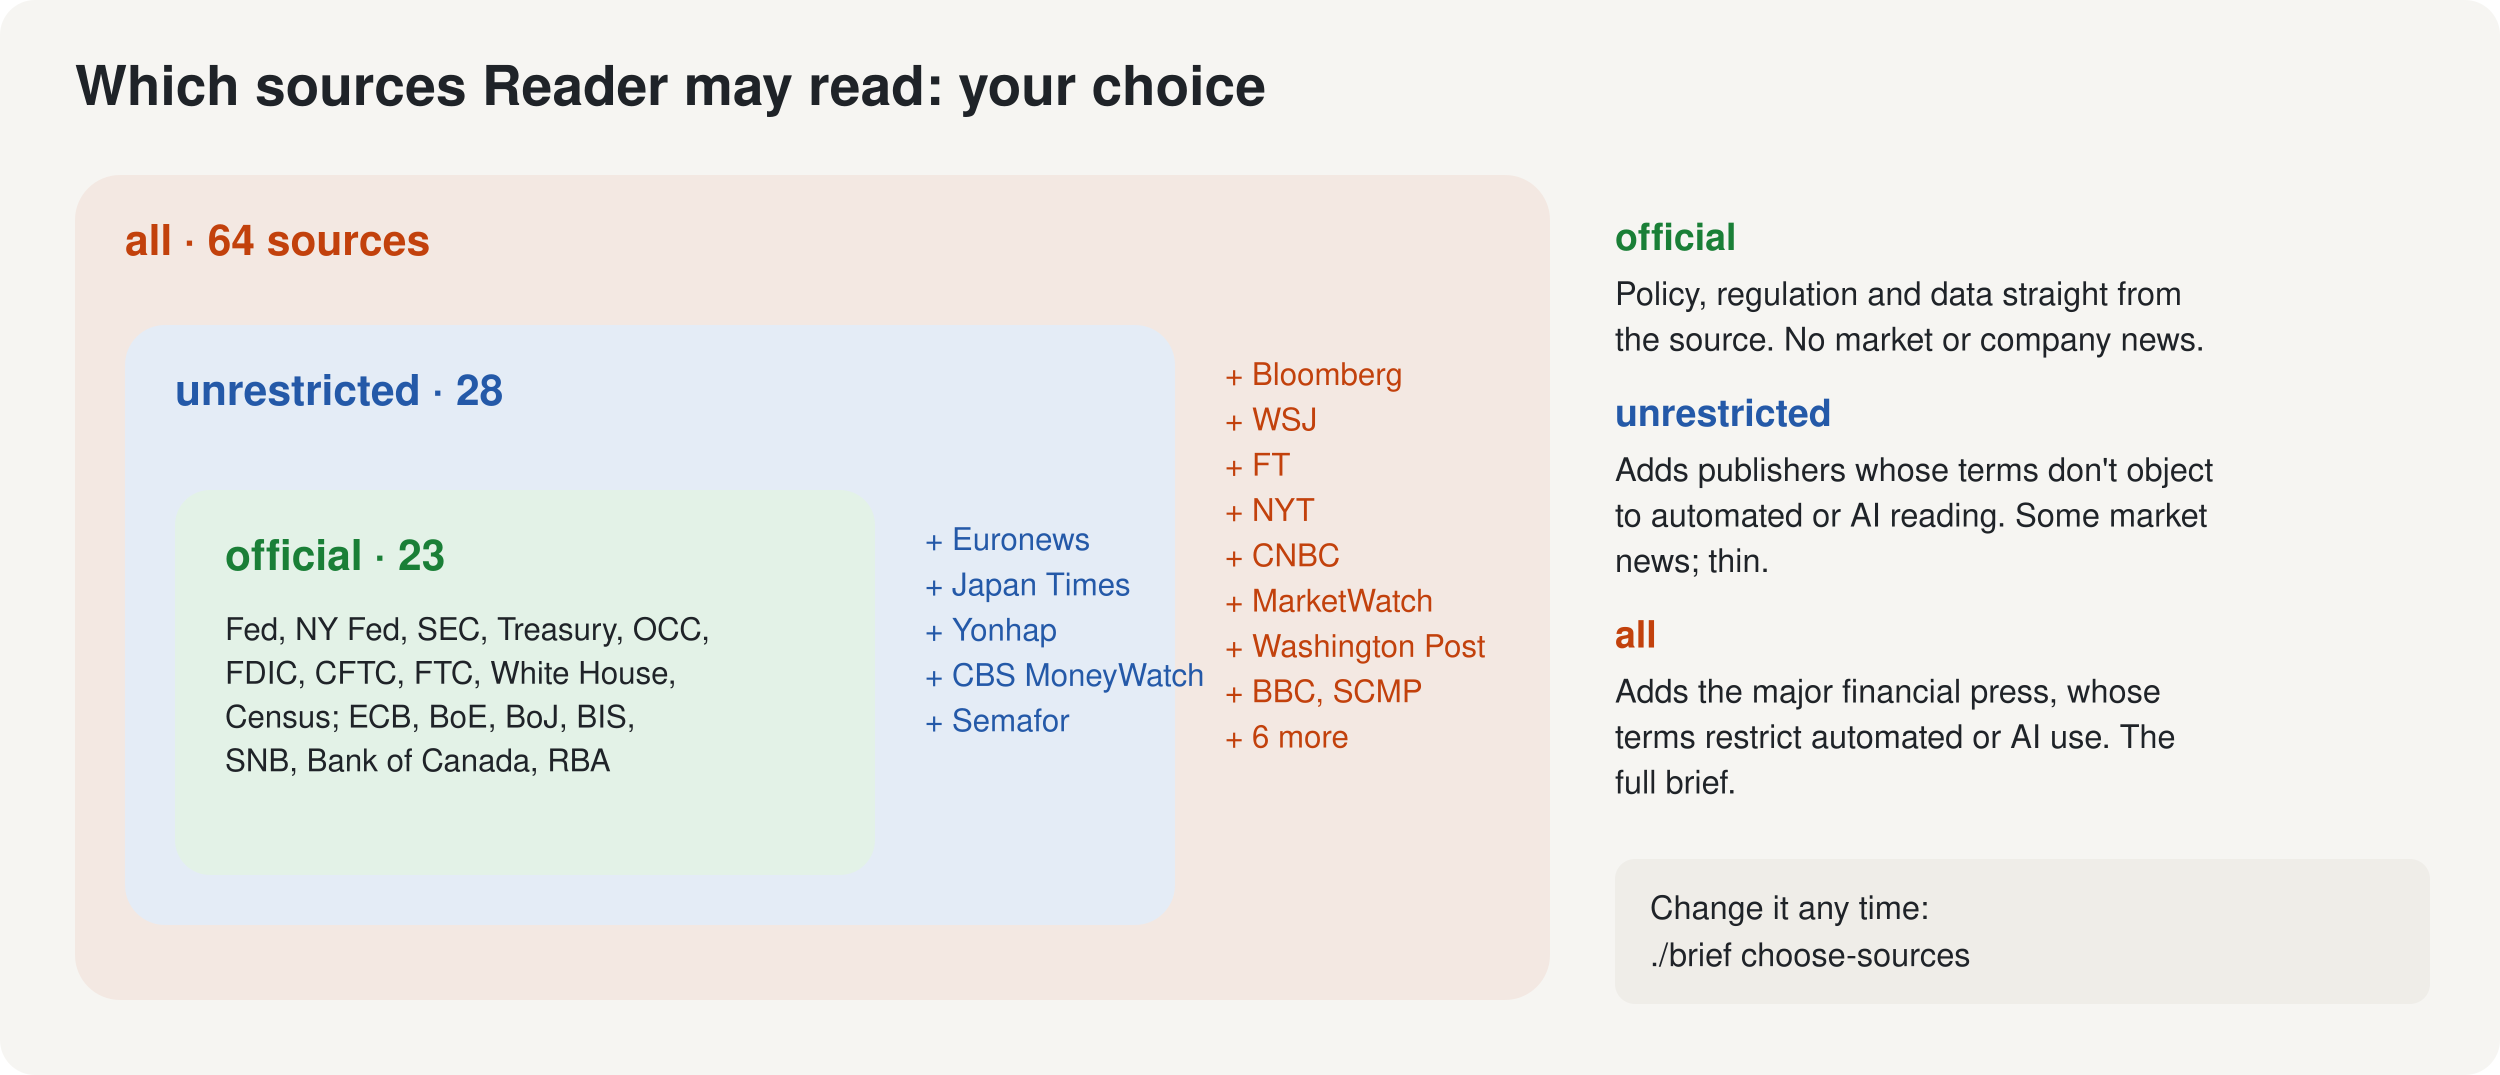
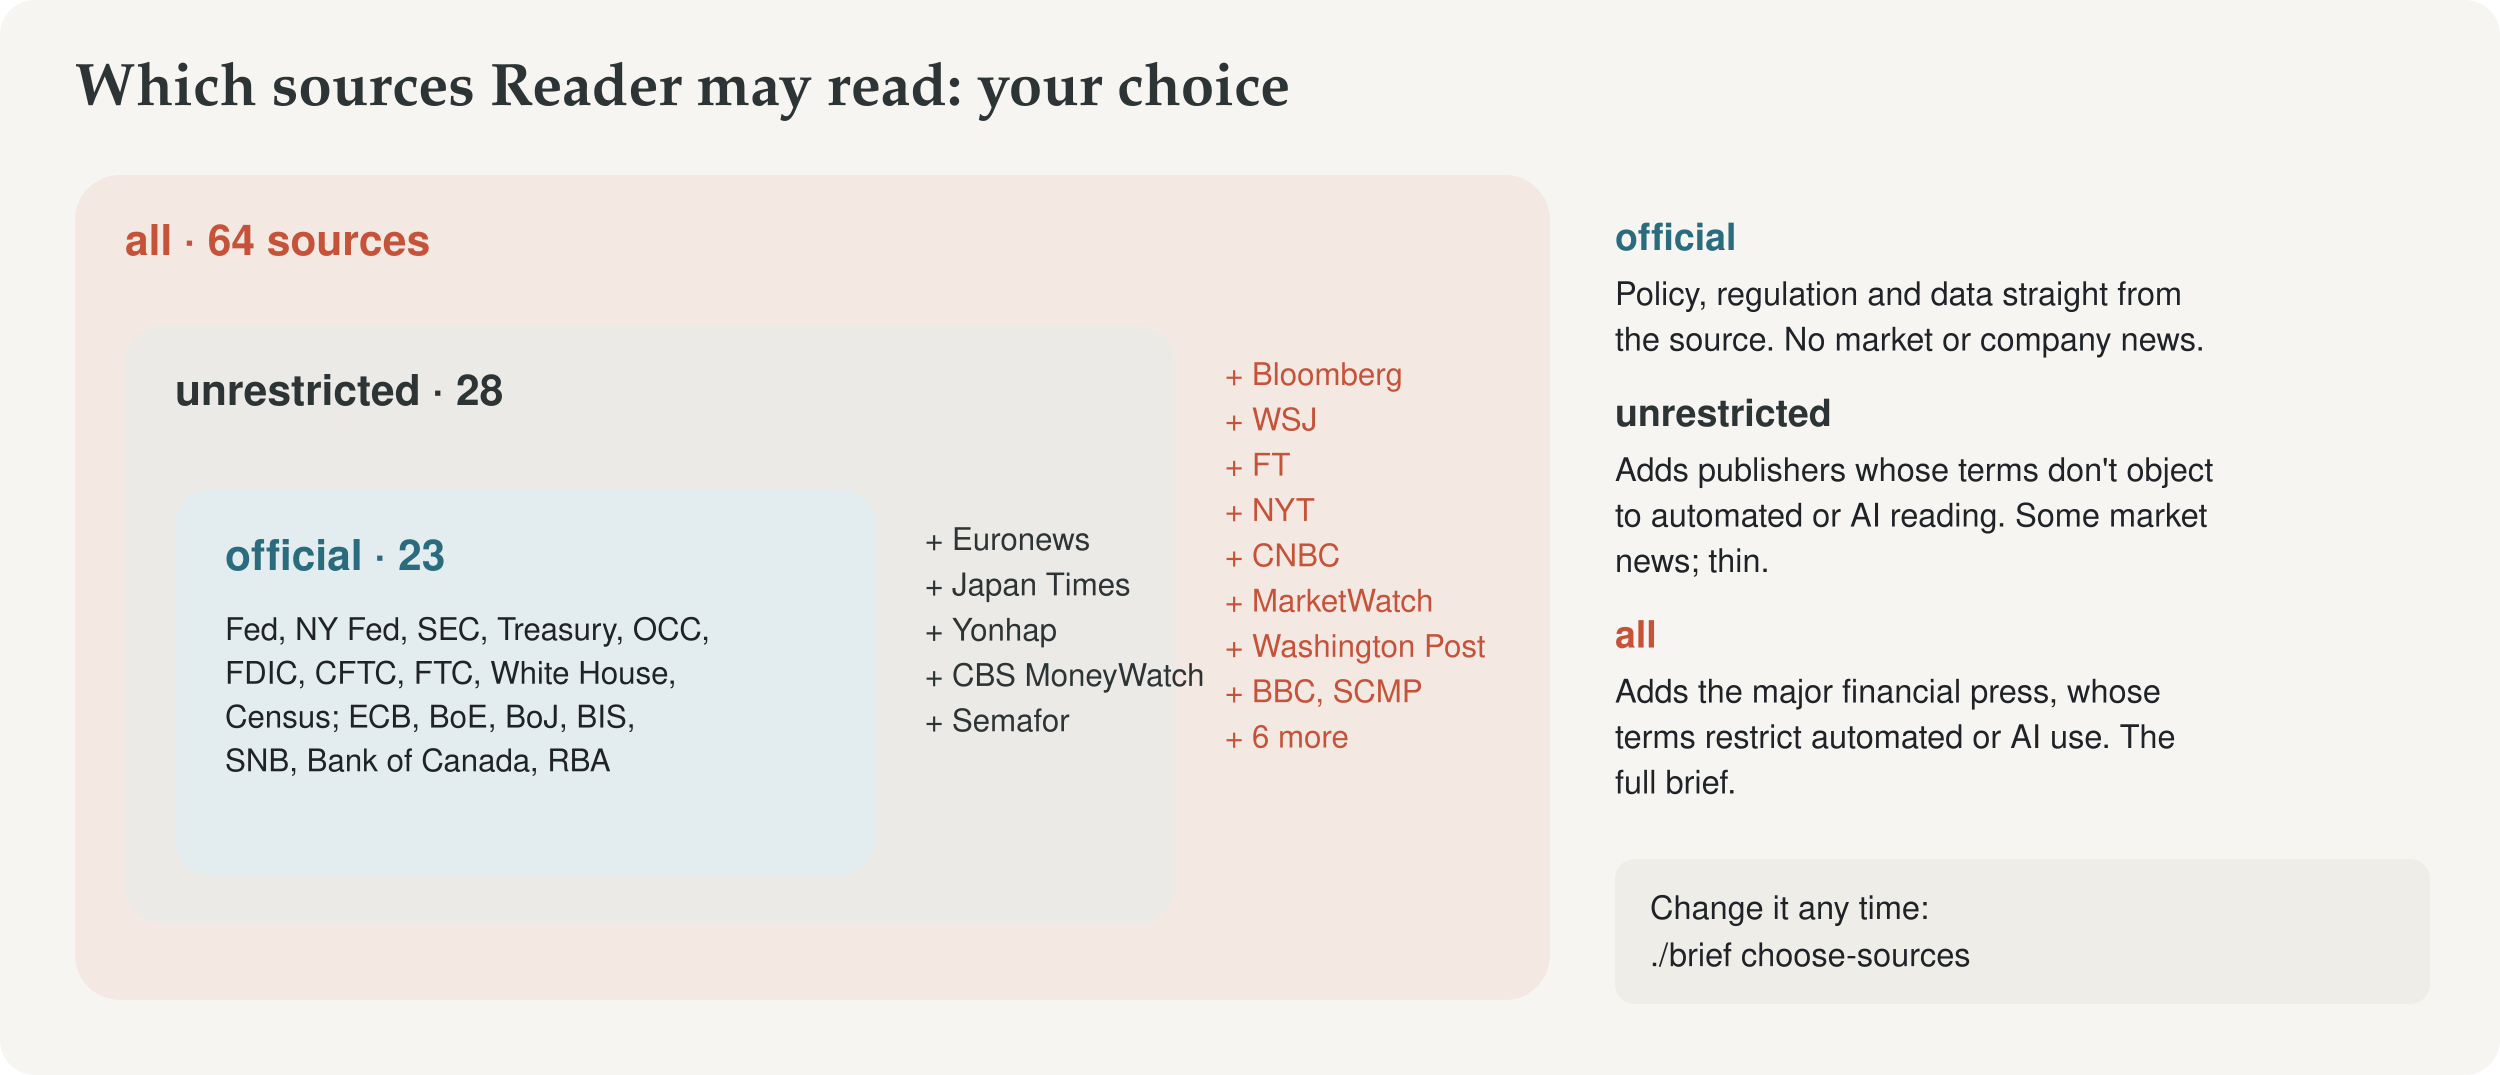
<svg xmlns="http://www.w3.org/2000/svg" viewBox="0 0 1000 430" width="1000" height="430" role="img" aria-labelledby="t d">
  <defs>
    <marker id="arrow" viewBox="0 0 10 10" refX="9" refY="5" markerWidth="7" markerHeight="7" orient="auto-start-reverse">
      <path d="M0,0 L10,5 L0,10 z" fill="#5F6670" />
    </marker>
  </defs>
  <rect width="1000" height="430" rx="14" fill="#F6F5F2" />
-   <text x="30" y="42" font-family="-apple-system, BlinkMacSystemFont, 'Helvetica Neue', Helvetica, Arial, sans-serif" font-size="22" fill="#1F2328" font-weight="700" text-anchor="start" xml:space="preserve">Which sources Reader may read: your choice</text>
+   <text x="30" y="42" font-family="'Iowan Old Style', 'Palatino Linotype', Palatino, Georgia, serif" font-size="24" fill="#2D3436" font-weight="700" text-anchor="start" xml:space="preserve">Which sources Reader may read: your choice</text>
  <rect x="30" y="70" width="590" height="330" rx="18" fill="#F3E8E2" />
-   <rect x="50" y="130" width="420" height="240" rx="16" fill="#E4ECF6" />
-   <rect x="70" y="196" width="280" height="154" rx="14" fill="#E3F2E7" />
-   <text x="50" y="102" font-family="-apple-system, BlinkMacSystemFont, 'Helvetica Neue', Helvetica, Arial, sans-serif" font-size="17" fill="#C2410C" font-weight="700" text-anchor="start" xml:space="preserve">all · 64 sources</text>
-   <text x="70" y="162" font-family="-apple-system, BlinkMacSystemFont, 'Helvetica Neue', Helvetica, Arial, sans-serif" font-size="17" fill="#2459A8" font-weight="700" text-anchor="start" xml:space="preserve">unrestricted · 28</text>
-   <text x="90" y="228" font-family="-apple-system, BlinkMacSystemFont, 'Helvetica Neue', Helvetica, Arial, sans-serif" font-size="17" fill="#1A7F37" font-weight="700" text-anchor="start" xml:space="preserve">official · 23</text>
+   <rect x="50" y="130" width="420" height="240" rx="16" fill="#ECEAE6" />
+   <rect x="70" y="196" width="280" height="154" rx="14" fill="#E3ECEE" />
+   <text x="50" y="102" font-family="-apple-system, BlinkMacSystemFont, 'Helvetica Neue', Helvetica, Arial, sans-serif" font-size="17" fill="#C4533A" font-weight="700" text-anchor="start" xml:space="preserve">all · 64 sources</text>
+   <text x="70" y="162" font-family="-apple-system, BlinkMacSystemFont, 'Helvetica Neue', Helvetica, Arial, sans-serif" font-size="17" fill="#2D3436" font-weight="700" text-anchor="start" xml:space="preserve">unrestricted · 28</text>
+   <text x="90" y="228" font-family="-apple-system, BlinkMacSystemFont, 'Helvetica Neue', Helvetica, Arial, sans-serif" font-size="17" fill="#2A6B7E" font-weight="700" text-anchor="start" xml:space="preserve">official · 23</text>
  <text x="90" y="256.0" font-family="-apple-system, BlinkMacSystemFont, 'Helvetica Neue', Helvetica, Arial, sans-serif" font-size="12.5" fill="#1F2328" font-weight="400" text-anchor="start" xml:space="preserve">Fed, NY Fed, SEC, Treasury, OCC,</text>
  <text x="90" y="273.5" font-family="-apple-system, BlinkMacSystemFont, 'Helvetica Neue', Helvetica, Arial, sans-serif" font-size="12.5" fill="#1F2328" font-weight="400" text-anchor="start" xml:space="preserve">FDIC, CFTC, FTC, White House,</text>
  <text x="90" y="291.0" font-family="-apple-system, BlinkMacSystemFont, 'Helvetica Neue', Helvetica, Arial, sans-serif" font-size="12.5" fill="#1F2328" font-weight="400" text-anchor="start" xml:space="preserve">Census; ECB, BoE, BoJ, BIS,</text>
  <text x="90" y="308.5" font-family="-apple-system, BlinkMacSystemFont, 'Helvetica Neue', Helvetica, Arial, sans-serif" font-size="12.5" fill="#1F2328" font-weight="400" text-anchor="start" xml:space="preserve">SNB, Bank of Canada, RBA</text>
-   <text x="370" y="220.0" font-family="-apple-system, BlinkMacSystemFont, 'Helvetica Neue', Helvetica, Arial, sans-serif" font-size="12.5" fill="#2459A8" font-weight="400" text-anchor="start" xml:space="preserve">+ Euronews</text>
-   <text x="370" y="238.125" font-family="-apple-system, BlinkMacSystemFont, 'Helvetica Neue', Helvetica, Arial, sans-serif" font-size="12.5" fill="#2459A8" font-weight="400" text-anchor="start" xml:space="preserve">+ Japan Times</text>
-   <text x="370" y="256.25" font-family="-apple-system, BlinkMacSystemFont, 'Helvetica Neue', Helvetica, Arial, sans-serif" font-size="12.5" fill="#2459A8" font-weight="400" text-anchor="start" xml:space="preserve">+ Yonhap</text>
-   <text x="370" y="274.375" font-family="-apple-system, BlinkMacSystemFont, 'Helvetica Neue', Helvetica, Arial, sans-serif" font-size="12.5" fill="#2459A8" font-weight="400" text-anchor="start" xml:space="preserve">+ CBS MoneyWatch</text>
-   <text x="370" y="292.5" font-family="-apple-system, BlinkMacSystemFont, 'Helvetica Neue', Helvetica, Arial, sans-serif" font-size="12.5" fill="#2459A8" font-weight="400" text-anchor="start" xml:space="preserve">+ Semafor</text>
-   <text x="490" y="154.0" font-family="-apple-system, BlinkMacSystemFont, 'Helvetica Neue', Helvetica, Arial, sans-serif" font-size="12.5" fill="#C2410C" font-weight="400" text-anchor="start" xml:space="preserve">+ Bloomberg</text>
-   <text x="490" y="172.125" font-family="-apple-system, BlinkMacSystemFont, 'Helvetica Neue', Helvetica, Arial, sans-serif" font-size="12.5" fill="#C2410C" font-weight="400" text-anchor="start" xml:space="preserve">+ WSJ</text>
-   <text x="490" y="190.25" font-family="-apple-system, BlinkMacSystemFont, 'Helvetica Neue', Helvetica, Arial, sans-serif" font-size="12.5" fill="#C2410C" font-weight="400" text-anchor="start" xml:space="preserve">+ FT</text>
-   <text x="490" y="208.375" font-family="-apple-system, BlinkMacSystemFont, 'Helvetica Neue', Helvetica, Arial, sans-serif" font-size="12.5" fill="#C2410C" font-weight="400" text-anchor="start" xml:space="preserve">+ NYT</text>
-   <text x="490" y="226.5" font-family="-apple-system, BlinkMacSystemFont, 'Helvetica Neue', Helvetica, Arial, sans-serif" font-size="12.5" fill="#C2410C" font-weight="400" text-anchor="start" xml:space="preserve">+ CNBC</text>
-   <text x="490" y="244.625" font-family="-apple-system, BlinkMacSystemFont, 'Helvetica Neue', Helvetica, Arial, sans-serif" font-size="12.5" fill="#C2410C" font-weight="400" text-anchor="start" xml:space="preserve">+ MarketWatch</text>
-   <text x="490" y="262.75" font-family="-apple-system, BlinkMacSystemFont, 'Helvetica Neue', Helvetica, Arial, sans-serif" font-size="12.5" fill="#C2410C" font-weight="400" text-anchor="start" xml:space="preserve">+ Washington Post</text>
-   <text x="490" y="280.875" font-family="-apple-system, BlinkMacSystemFont, 'Helvetica Neue', Helvetica, Arial, sans-serif" font-size="12.5" fill="#C2410C" font-weight="400" text-anchor="start" xml:space="preserve">+ BBC, SCMP</text>
-   <text x="490" y="299.0" font-family="-apple-system, BlinkMacSystemFont, 'Helvetica Neue', Helvetica, Arial, sans-serif" font-size="12.5" fill="#C2410C" font-weight="400" text-anchor="start" xml:space="preserve">+ 6 more</text>
-   <text x="646" y="100" font-family="-apple-system, BlinkMacSystemFont, 'Helvetica Neue', Helvetica, Arial, sans-serif" font-size="15" fill="#1A7F37" font-weight="700" text-anchor="start" xml:space="preserve">official</text>
+   <text x="370" y="220.0" font-family="-apple-system, BlinkMacSystemFont, 'Helvetica Neue', Helvetica, Arial, sans-serif" font-size="12.5" fill="#2D3436" font-weight="400" text-anchor="start" xml:space="preserve">+ Euronews</text>
+   <text x="370" y="238.125" font-family="-apple-system, BlinkMacSystemFont, 'Helvetica Neue', Helvetica, Arial, sans-serif" font-size="12.5" fill="#2D3436" font-weight="400" text-anchor="start" xml:space="preserve">+ Japan Times</text>
+   <text x="370" y="256.25" font-family="-apple-system, BlinkMacSystemFont, 'Helvetica Neue', Helvetica, Arial, sans-serif" font-size="12.5" fill="#2D3436" font-weight="400" text-anchor="start" xml:space="preserve">+ Yonhap</text>
+   <text x="370" y="274.375" font-family="-apple-system, BlinkMacSystemFont, 'Helvetica Neue', Helvetica, Arial, sans-serif" font-size="12.5" fill="#2D3436" font-weight="400" text-anchor="start" xml:space="preserve">+ CBS MoneyWatch</text>
+   <text x="370" y="292.5" font-family="-apple-system, BlinkMacSystemFont, 'Helvetica Neue', Helvetica, Arial, sans-serif" font-size="12.5" fill="#2D3436" font-weight="400" text-anchor="start" xml:space="preserve">+ Semafor</text>
+   <text x="490" y="154.0" font-family="-apple-system, BlinkMacSystemFont, 'Helvetica Neue', Helvetica, Arial, sans-serif" font-size="12.5" fill="#C4533A" font-weight="400" text-anchor="start" xml:space="preserve">+ Bloomberg</text>
+   <text x="490" y="172.125" font-family="-apple-system, BlinkMacSystemFont, 'Helvetica Neue', Helvetica, Arial, sans-serif" font-size="12.5" fill="#C4533A" font-weight="400" text-anchor="start" xml:space="preserve">+ WSJ</text>
+   <text x="490" y="190.25" font-family="-apple-system, BlinkMacSystemFont, 'Helvetica Neue', Helvetica, Arial, sans-serif" font-size="12.5" fill="#C4533A" font-weight="400" text-anchor="start" xml:space="preserve">+ FT</text>
+   <text x="490" y="208.375" font-family="-apple-system, BlinkMacSystemFont, 'Helvetica Neue', Helvetica, Arial, sans-serif" font-size="12.5" fill="#C4533A" font-weight="400" text-anchor="start" xml:space="preserve">+ NYT</text>
+   <text x="490" y="226.5" font-family="-apple-system, BlinkMacSystemFont, 'Helvetica Neue', Helvetica, Arial, sans-serif" font-size="12.5" fill="#C4533A" font-weight="400" text-anchor="start" xml:space="preserve">+ CNBC</text>
+   <text x="490" y="244.625" font-family="-apple-system, BlinkMacSystemFont, 'Helvetica Neue', Helvetica, Arial, sans-serif" font-size="12.5" fill="#C4533A" font-weight="400" text-anchor="start" xml:space="preserve">+ MarketWatch</text>
+   <text x="490" y="262.75" font-family="-apple-system, BlinkMacSystemFont, 'Helvetica Neue', Helvetica, Arial, sans-serif" font-size="12.5" fill="#C4533A" font-weight="400" text-anchor="start" xml:space="preserve">+ Washington Post</text>
+   <text x="490" y="280.875" font-family="-apple-system, BlinkMacSystemFont, 'Helvetica Neue', Helvetica, Arial, sans-serif" font-size="12.5" fill="#C4533A" font-weight="400" text-anchor="start" xml:space="preserve">+ BBC, SCMP</text>
+   <text x="490" y="299.0" font-family="-apple-system, BlinkMacSystemFont, 'Helvetica Neue', Helvetica, Arial, sans-serif" font-size="12.5" fill="#C4533A" font-weight="400" text-anchor="start" xml:space="preserve">+ 6 more</text>
+   <text x="646" y="100" font-family="-apple-system, BlinkMacSystemFont, 'Helvetica Neue', Helvetica, Arial, sans-serif" font-size="15" fill="#2A6B7E" font-weight="700" text-anchor="start" xml:space="preserve">official</text>
  <text x="646" y="122.0" font-family="-apple-system, BlinkMacSystemFont, 'Helvetica Neue', Helvetica, Arial, sans-serif" font-size="13" fill="#1F2328" font-weight="400" text-anchor="start" xml:space="preserve">Policy, regulation and data straight from</text>
  <text x="646" y="140.2" font-family="-apple-system, BlinkMacSystemFont, 'Helvetica Neue', Helvetica, Arial, sans-serif" font-size="13" fill="#1F2328" font-weight="400" text-anchor="start" xml:space="preserve">the source. No market or company news.</text>
-   <text x="646" y="170.4" font-family="-apple-system, BlinkMacSystemFont, 'Helvetica Neue', Helvetica, Arial, sans-serif" font-size="15" fill="#2459A8" font-weight="700" text-anchor="start" xml:space="preserve">unrestricted</text>
+   <text x="646" y="170.4" font-family="-apple-system, BlinkMacSystemFont, 'Helvetica Neue', Helvetica, Arial, sans-serif" font-size="15" fill="#2D3436" font-weight="700" text-anchor="start" xml:space="preserve">unrestricted</text>
  <text x="646" y="192.4" font-family="-apple-system, BlinkMacSystemFont, 'Helvetica Neue', Helvetica, Arial, sans-serif" font-size="13" fill="#1F2328" font-weight="400" text-anchor="start" xml:space="preserve">Adds publishers whose terms don't object</text>
  <text x="646" y="210.6" font-family="-apple-system, BlinkMacSystemFont, 'Helvetica Neue', Helvetica, Arial, sans-serif" font-size="13" fill="#1F2328" font-weight="400" text-anchor="start" xml:space="preserve">to automated or AI reading. Some market</text>
  <text x="646" y="228.8" font-family="-apple-system, BlinkMacSystemFont, 'Helvetica Neue', Helvetica, Arial, sans-serif" font-size="13" fill="#1F2328" font-weight="400" text-anchor="start" xml:space="preserve">news; thin.</text>
-   <text x="646" y="259.0" font-family="-apple-system, BlinkMacSystemFont, 'Helvetica Neue', Helvetica, Arial, sans-serif" font-size="15" fill="#C2410C" font-weight="700" text-anchor="start" xml:space="preserve">all</text>
+   <text x="646" y="259.0" font-family="-apple-system, BlinkMacSystemFont, 'Helvetica Neue', Helvetica, Arial, sans-serif" font-size="15" fill="#C4533A" font-weight="700" text-anchor="start" xml:space="preserve">all</text>
  <text x="646" y="281.0" font-family="-apple-system, BlinkMacSystemFont, 'Helvetica Neue', Helvetica, Arial, sans-serif" font-size="13" fill="#1F2328" font-weight="400" text-anchor="start" xml:space="preserve">Adds the major financial press, whose</text>
  <text x="646" y="299.2" font-family="-apple-system, BlinkMacSystemFont, 'Helvetica Neue', Helvetica, Arial, sans-serif" font-size="13" fill="#1F2328" font-weight="400" text-anchor="start" xml:space="preserve">terms restrict automated or AI use. The</text>
  <text x="646" y="317.4" font-family="-apple-system, BlinkMacSystemFont, 'Helvetica Neue', Helvetica, Arial, sans-serif" font-size="13" fill="#1F2328" font-weight="400" text-anchor="start" xml:space="preserve">full brief.</text>
  <rect x="646" y="343.6" width="326" height="58" rx="8" fill="#EFEDE8" />
  <text x="660" y="367.6" font-family="-apple-system, BlinkMacSystemFont, 'Helvetica Neue', Helvetica, Arial, sans-serif" font-size="13" fill="#1F2328" font-weight="400" text-anchor="start" xml:space="preserve">Change it any time:</text>
  <text x="660" y="386.45" font-family="-apple-system, BlinkMacSystemFont, 'Helvetica Neue', Helvetica, Arial, sans-serif" font-size="13" fill="#1F2328" font-weight="400" text-anchor="start" xml:space="preserve">./brief choose-sources</text>
</svg>
